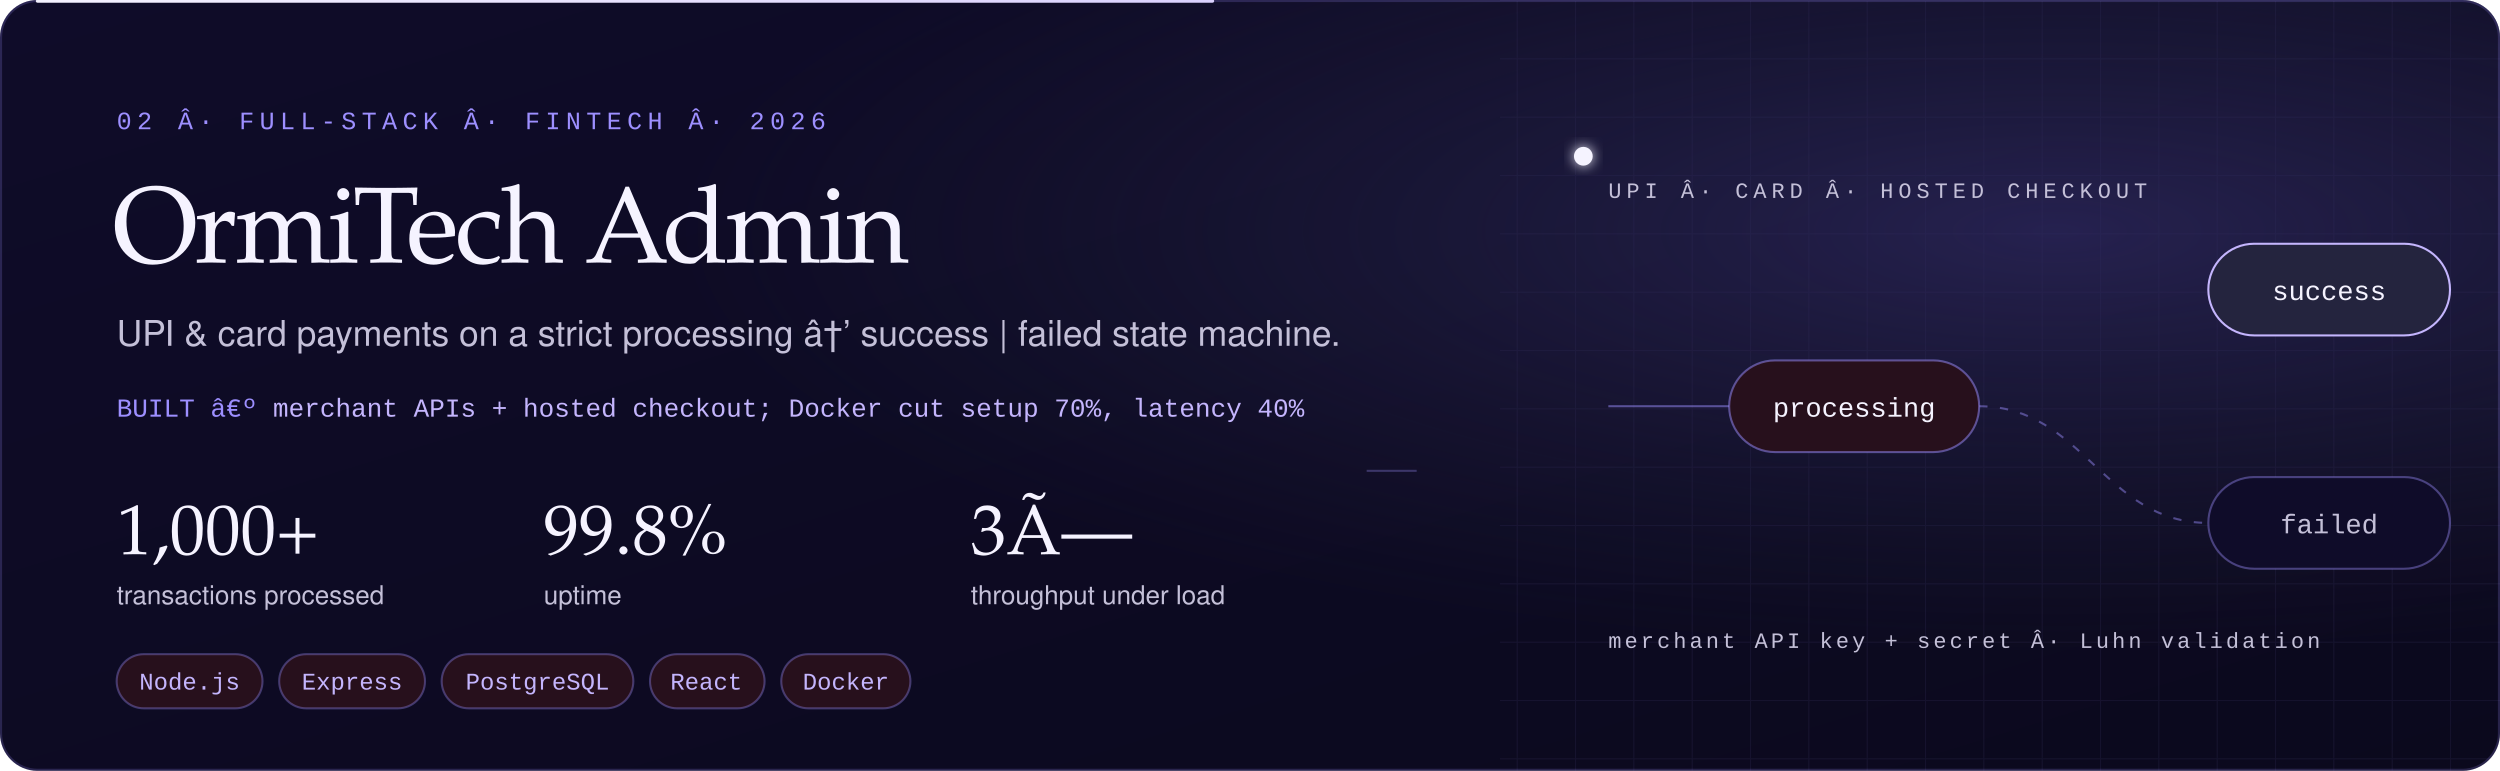
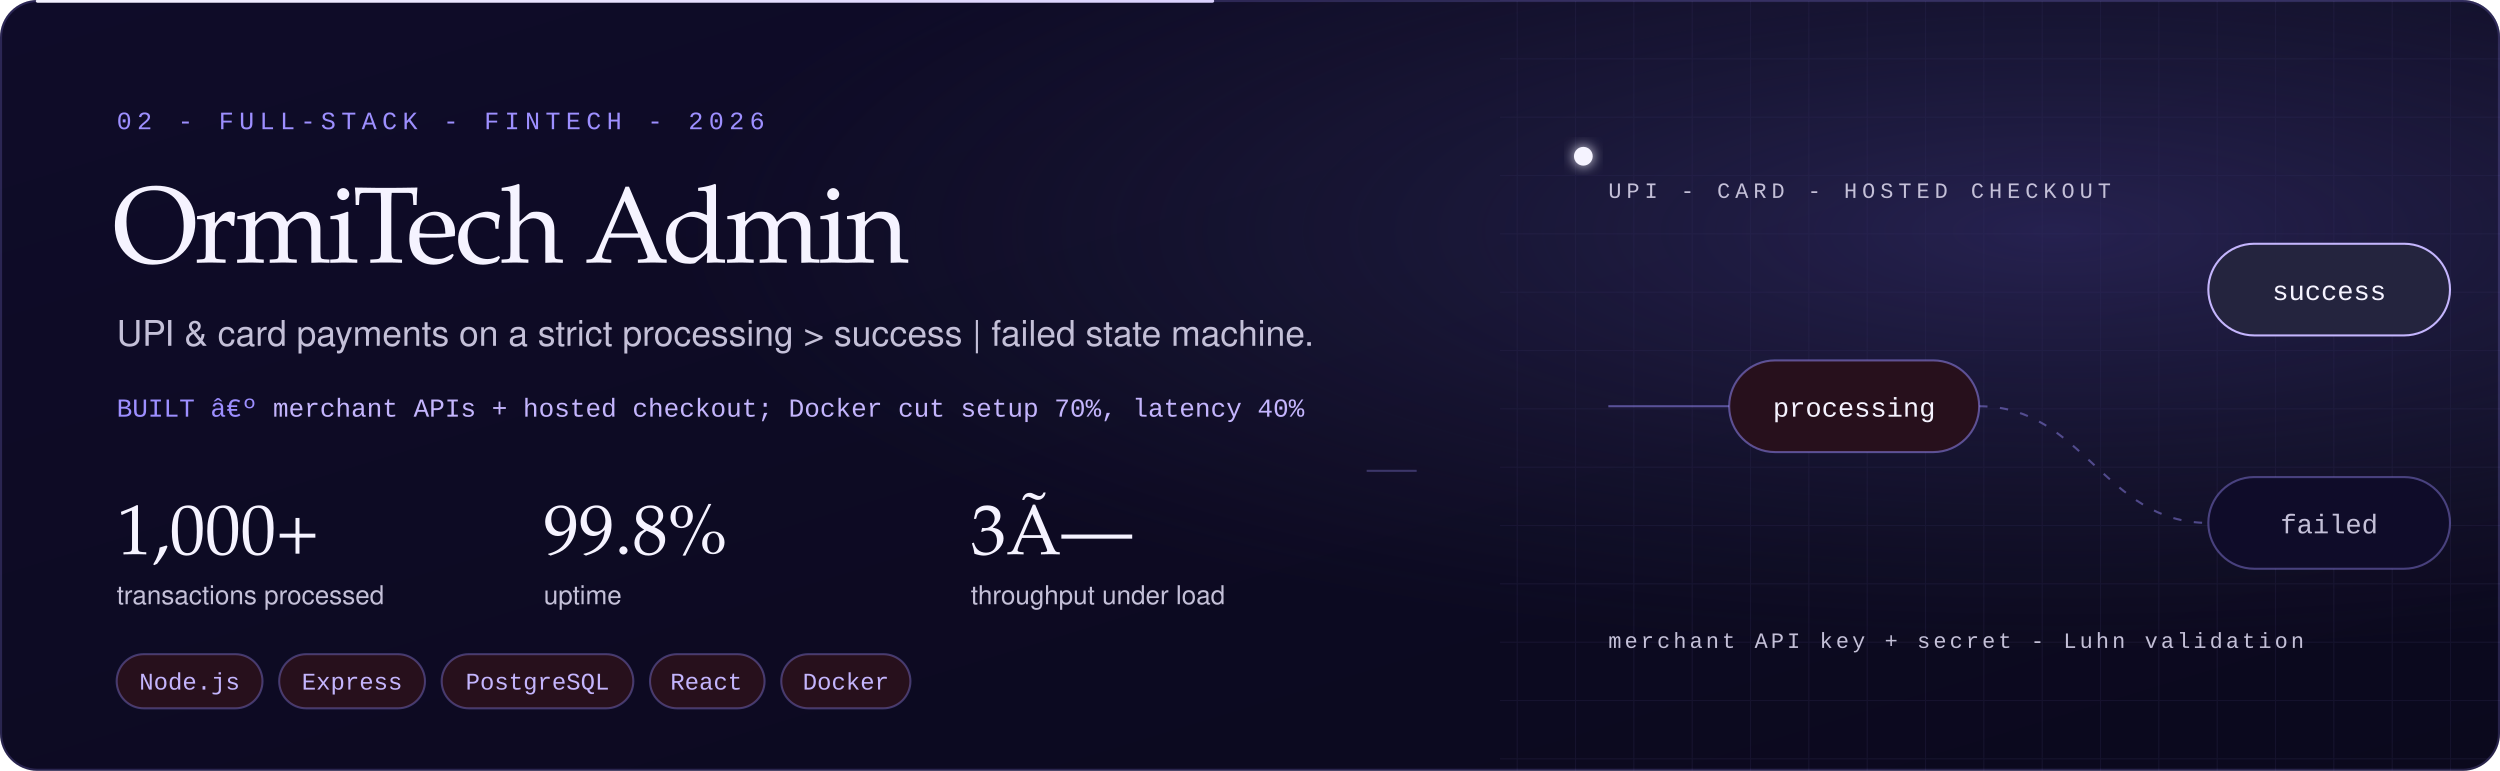
<svg xmlns="http://www.w3.org/2000/svg" viewBox="0 0 1200 370" width="1200" height="370" role="img" aria-labelledby="p2-t">
  <defs>
    <linearGradient id="p2-bg" x1="0" y1="0" x2="1" y2="1">
      <stop offset="0" stop-color="#0f0c29" />
      <stop offset="1" stop-color="#0b091d" />
    </linearGradient>
    <radialGradient id="p2-glow" cx="82%" cy="30%" r="55%">
      <stop offset="0" stop-color="#302b63" stop-opacity=".7" />
      <stop offset="1" stop-color="#24243e" stop-opacity="0" />
    </radialGradient>
    <pattern id="p2-grid" width="28" height="28" patternUnits="userSpaceOnUse">
      <path d="M28 0H0V28" fill="none" stroke="#9D8FFF" stroke-opacity=".07" />
    </pattern>
    <filter id="p2-glowf" x="-50%" y="-50%" width="200%" height="200%">
      <feGaussianBlur stdDeviation="3" result="b" />
      <feMerge>
        <feMergeNode in="b" />
        <feMergeNode in="SourceGraphic" />
      </feMerge>
    </filter>
    <clipPath id="p2-clip">
      <rect width="1200" height="370" rx="18" />
    </clipPath>
    <linearGradient id="p2-trace" x1="0" y1="0" x2="1" y2="1">
      <stop offset="0" stop-color="#F5F3FF" />
      <stop offset=".45" stop-color="#C4B5FD" />
      <stop offset="1" stop-color="#9D8FFF" stop-opacity="0" />
    </linearGradient>
  </defs>
  <style>
    .p2-serif { font-family: Georgia, "Iowan Old Style", "Palatino Linotype", "Times New Roman", serif; }
    .p2-mono { font-family: ui-monospace, SFMono-Regular, Menlo, Consolas, "Liberation Mono", monospace; }
    .p2-sans { font-family: -apple-system, BlinkMacSystemFont, "Segoe UI", Helvetica, Arial, sans-serif; }
    .p2-in { animation: p2-in 1.2s cubic-bezier(.16,1,.3,1) both; }
    .p2-d1 { animation-delay: .15s; } .p2-d2 { animation-delay: .4s; }
    .p2-chip { animation: p2-chip .7s cubic-bezier(.34,1.56,.64,1) both; }
    @keyframes p2-chip { from { opacity: 0; transform: translateY(8px); } to { opacity: 1; transform: none; } }
    .p2-draw { stroke-dasharray: 600; stroke-dashoffset: 600; animation: p2-draw 2s cubic-bezier(.65,0,.35,1) .5s forwards; }
    @keyframes p2-in { from { opacity: 0; transform: translateY(12px); } to { opacity: 1; transform: none; } }
    @keyframes p2-draw { to { stroke-dashoffset: 0; } }
    @media (prefers-reduced-motion: reduce) { .p2-in, .p2-chip { animation: none; } .p2-draw { animation: none; stroke-dashoffset: 0; } }
    .p2-trace { stroke-dasharray: 564 3136; stroke-dashoffset: 3700; animation: p2-trace 7s linear infinite; }
    @keyframes p2-trace { to { stroke-dashoffset: 0; } }
    @media (prefers-reduced-motion: reduce) { .p2-trace { display: none; } }
  </style>
  <g clip-path="url(#p2-clip)">
    <rect width="1200" height="370" fill="url(#p2-bg)" />
    <rect x="720" width="480" height="370" fill="url(#p2-grid)" />
    <rect width="1200" height="370" fill="url(#p2-glow)" />
    <g class="p2-in p2-d1">
-       <text class="p2-mono" x="56" y="62" font-size="12" letter-spacing="2.6" fill="#9D8FFF">02 Â· FULL-STACK Â· FINTECH Â· 2026</text>
+       <text class="p2-mono" x="56" y="62" font-size="12" letter-spacing="2.6" fill="#9D8FFF">02  -  FULL-STACK  -  FINTECH  -  2026</text>
      <text class="p2-serif" x="54" y="126" font-size="52" font-weight="300" letter-spacing="-1.5" fill="#F5F3FF">OrmiTech Admin</text>
-       <text class="p2-sans" x="56" y="166" font-size="17" fill="#C4C0D8">UPI &amp; card payments on a strict processing â†’ success | failed state machine.</text>
+       <text class="p2-sans" x="56" y="166" font-size="17" fill="#C4C0D8">UPI &amp; card payments on a strict processing &gt; success | failed state machine.</text>
      <text class="p2-mono" x="56" y="200" font-size="12.5" fill="#C4B5FD">
        <tspan fill="#9D8FFF">BUILT â€º</tspan> merchant APIs + hosted checkout; Docker cut setup 70%, latency 40%</text>
      <line class="p2-draw" x1="56" y1="226" x2="680" y2="226" stroke="#9D8FFF" stroke-opacity=".3" />
      <g transform="translate(56 266)">
        <text class="p2-serif" font-size="34" font-weight="300" fill="#F5F3FF">1,000+</text>
        <text class="p2-sans" y="24" font-size="12.5" fill="#C4C0D8">transactions processed</text>
      </g>
      <g transform="translate(261 266)">
        <text class="p2-serif" font-size="34" font-weight="300" fill="#F5F3FF">99.8%</text>
        <text class="p2-sans" y="24" font-size="12.5" fill="#C4C0D8">uptime</text>
      </g>
      <g transform="translate(466 266)">
        <text class="p2-serif" font-size="34" font-weight="300" fill="#F5F3FF">3Ã—</text>
        <text class="p2-sans" y="24" font-size="12.5" fill="#C4C0D8">throughput under load</text>
      </g>
      <g class="p2-chip" style="animation-delay:1.00s">
        <rect x="56" y="314" width="70" height="26" rx="13" fill="#27101C" stroke="#9D8FFF" stroke-opacity=".35" />
        <text class="p2-mono" x="91" y="331" text-anchor="middle" font-size="11.5" fill="#C4B5FD">Node.js</text>
      </g>
      <g class="p2-chip" style="animation-delay:1.12s">
        <rect x="134" y="314" width="70" height="26" rx="13" fill="#27101C" stroke="#9D8FFF" stroke-opacity=".35" />
        <text class="p2-mono" x="169" y="331" text-anchor="middle" font-size="11.5" fill="#C4B5FD">Express</text>
      </g>
      <g class="p2-chip" style="animation-delay:1.24s">
        <rect x="212" y="314" width="92" height="26" rx="13" fill="#27101C" stroke="#9D8FFF" stroke-opacity=".35" />
        <text class="p2-mono" x="258" y="331" text-anchor="middle" font-size="11.5" fill="#C4B5FD">PostgreSQL</text>
      </g>
      <g class="p2-chip" style="animation-delay:1.36s">
        <rect x="312" y="314" width="55" height="26" rx="13" fill="#27101C" stroke="#9D8FFF" stroke-opacity=".35" />
        <text class="p2-mono" x="339" y="331" text-anchor="middle" font-size="11.5" fill="#C4B5FD">React</text>
      </g>
      <g class="p2-chip" style="animation-delay:1.48s">
        <rect x="375" y="314" width="62" height="26" rx="13" fill="#27101C" stroke="#9D8FFF" stroke-opacity=".35" />
        <text class="p2-mono" x="406" y="331" text-anchor="middle" font-size="11.5" fill="#C4B5FD">Docker</text>
      </g>
    </g>
    <g class="p2-in p2-d2">
      <g transform="translate(0 35)">
        <g transform="translate(760 40)" class="p2-mono" font-size="13" text-anchor="middle">
-           <text x="12" y="20" text-anchor="start" font-size="10.5" letter-spacing="2.4" fill="#C4C0D8">UPI Â· CARD Â· HOSTED CHECKOUT</text>
+           <text x="12" y="20" text-anchor="start" font-size="10.5" letter-spacing="2.4" fill="#C4C0D8">UPI  -  CARD  -  HOSTED CHECKOUT</text>
          <path d="M12 120 H70" stroke="#9D8FFF" stroke-opacity=".5" />
          <path class="p2-draw" d="M190 120 C 240 120, 250 64, 300 64" fill="none" stroke="#C4B5FD" stroke-width="1.5" />
          <path d="M190 120 C 240 120, 250 176, 300 176" fill="none" stroke="#9D8FFF" stroke-opacity=".45" stroke-dasharray="4 6" />
          <rect x="70" y="98" width="120" height="44" rx="22" fill="#27101C" stroke="#9D8FFF" stroke-opacity=".5" />
          <text x="130" y="125" fill="#F5F3FF">processing</text>
          <rect x="300" y="42" width="116" height="44" rx="22" fill="#24243e" stroke="#C4B5FD" />
          <text x="358" y="69" fill="#F5F3FF">success</text>
          <rect x="300" y="154" width="116" height="44" rx="22" fill="#0f0c29" stroke="#9D8FFF" stroke-opacity=".4" />
          <text x="358" y="181" fill="#C4C0D8">failed</text>
          <circle r="4.5" fill="#F5F3FF" filter="url(#p2-glowf)">
            <animateMotion dur="3.6s" repeatCount="indefinite" path="M12 120 H130 C 220 120, 250 64, 358 64" calcMode="spline" keyPoints="0;1" keyTimes="0;1" keySplines=".45 0 .55 1" />
          </circle>
-           <text x="12" y="236" text-anchor="start" font-size="10.5" letter-spacing="1.5" fill="#C4C0D8">merchant API key + secret Â· Luhn validation</text>
+           <text x="12" y="236" text-anchor="start" font-size="10.5" letter-spacing="1.5" fill="#C4C0D8">merchant API key + secret  -  Luhn validation</text>
        </g>
      </g>
    </g>
    <rect x=".5" y=".5" width="1199" height="369" rx="17.5" fill="none" stroke="#9D8FFF" stroke-opacity=".2" />
    <rect class="p2-trace" style="animation-delay:-1.7s" x=".5" y=".5" width="1199" height="369" rx="17.5" fill="none" stroke="url(#p2-trace)" stroke-width="1.6" stroke-linecap="round" />
  </g>
</svg>
